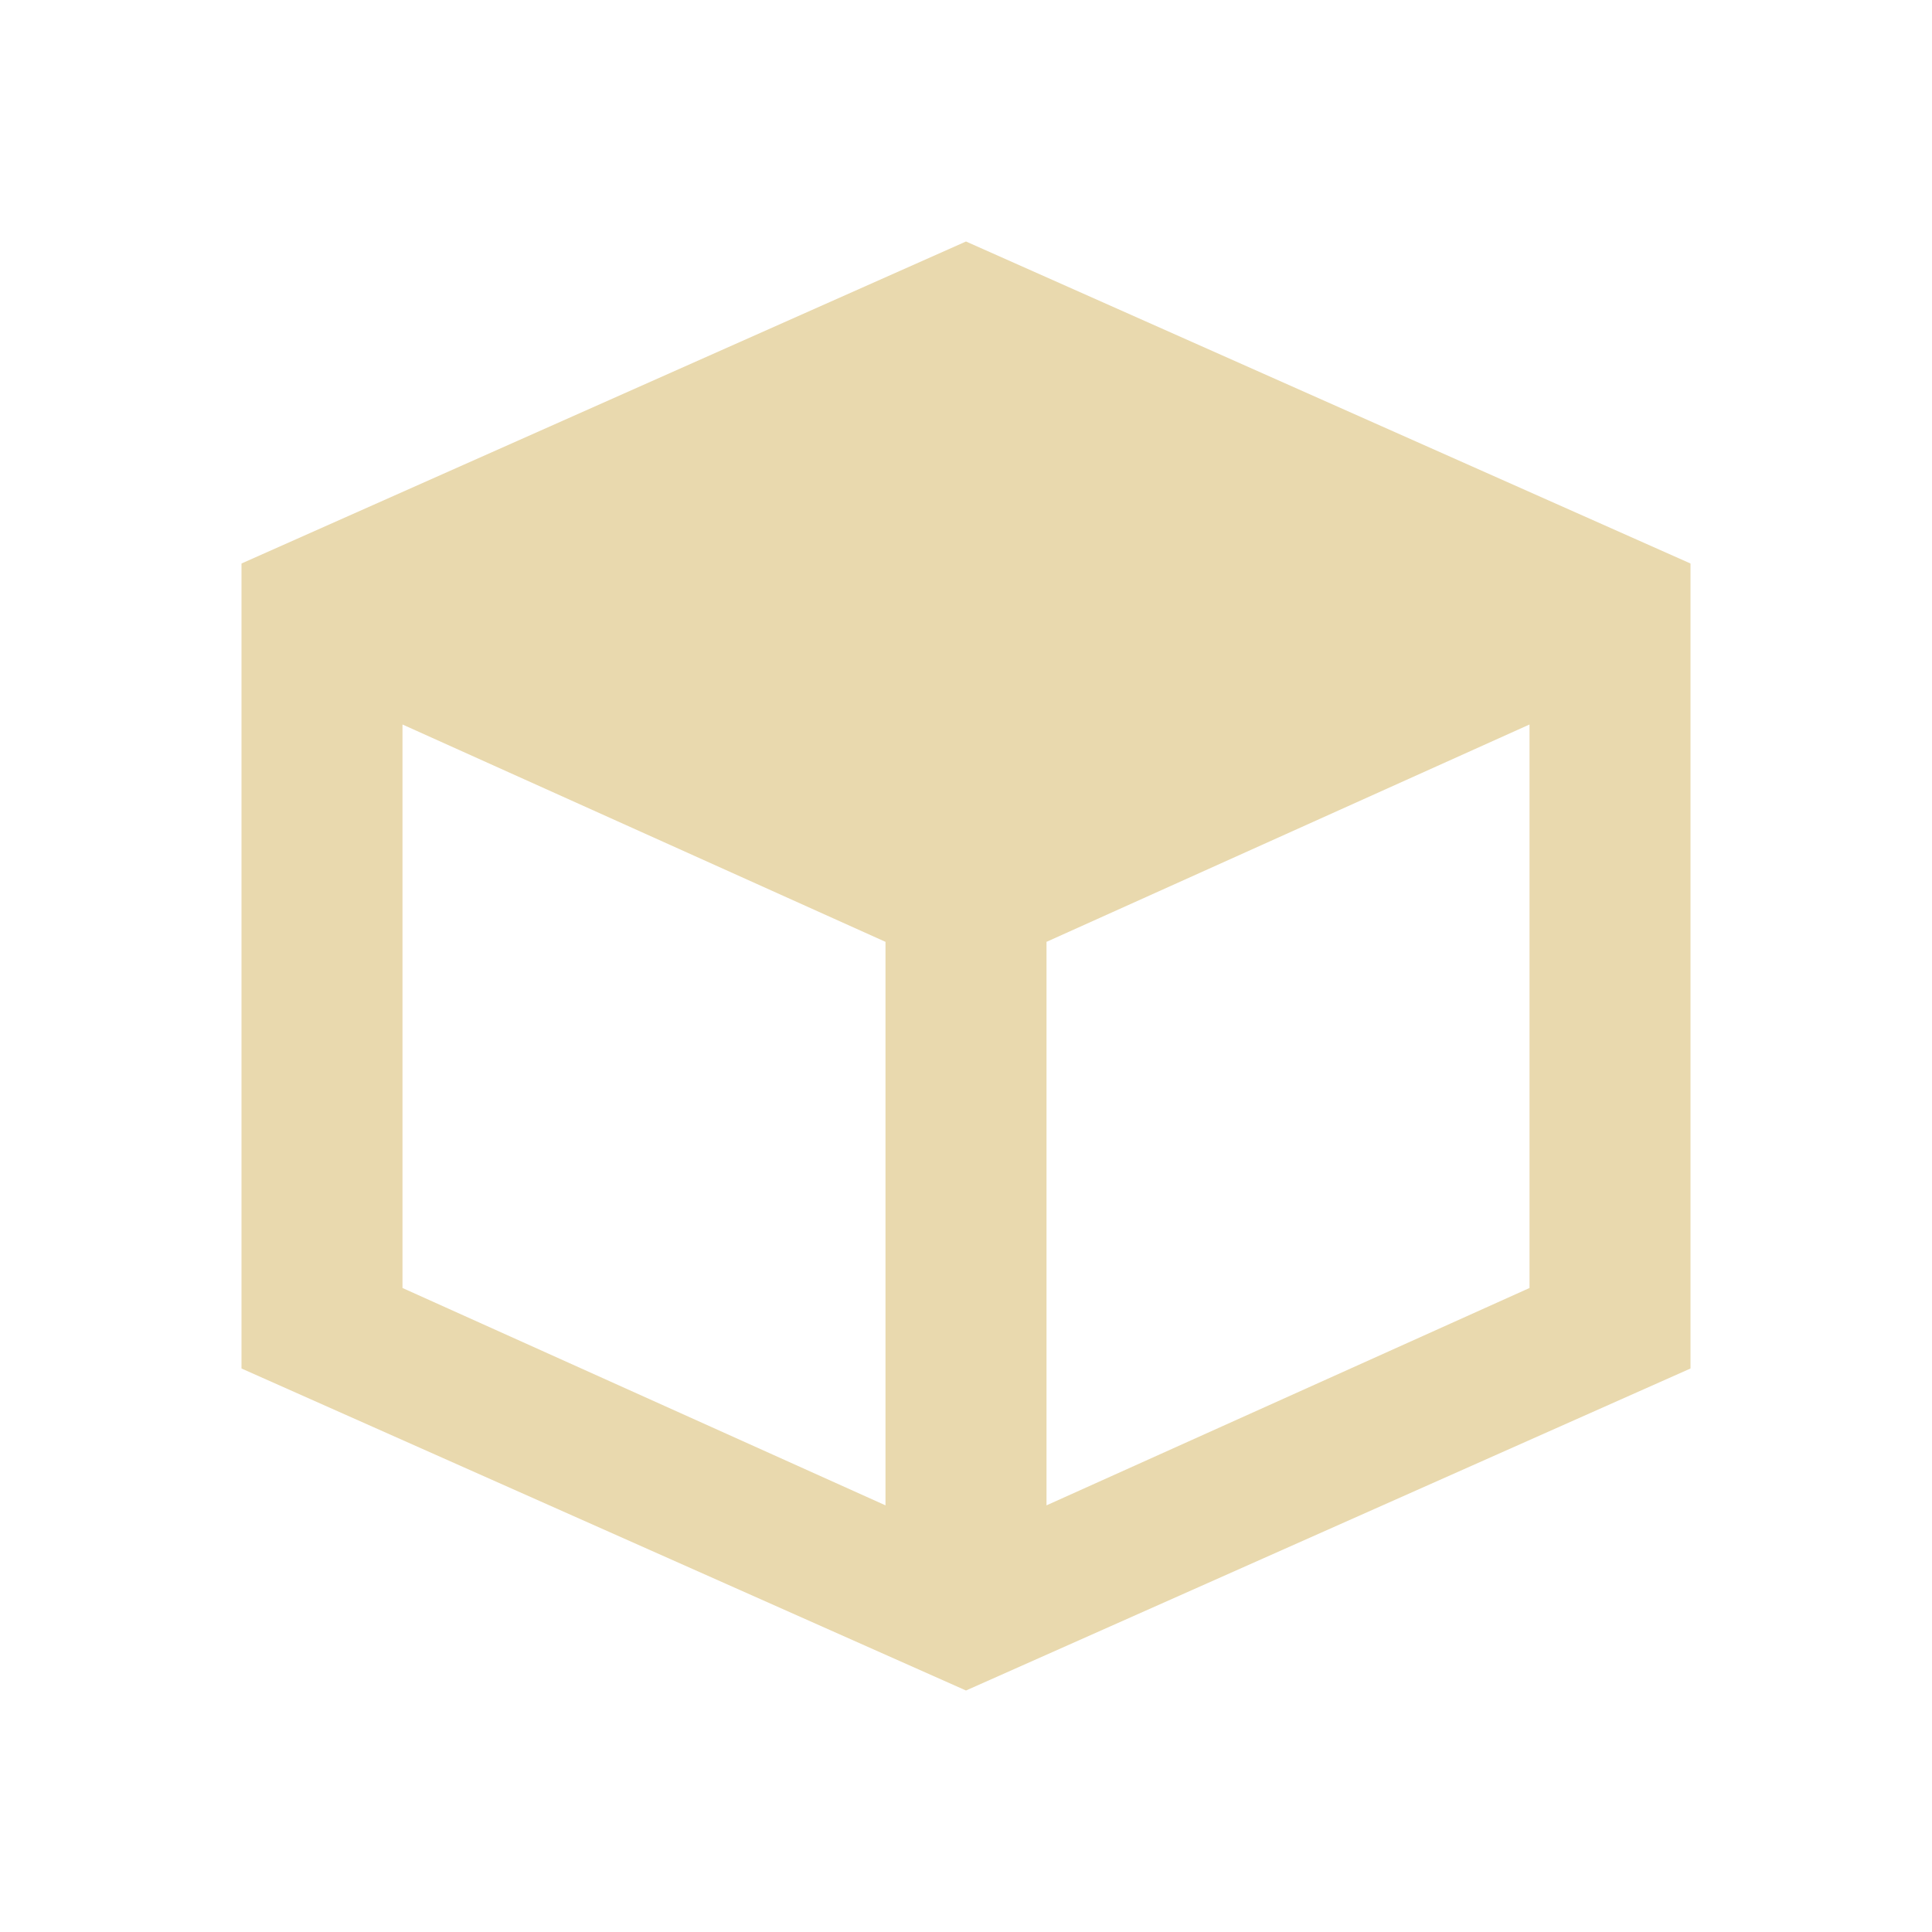
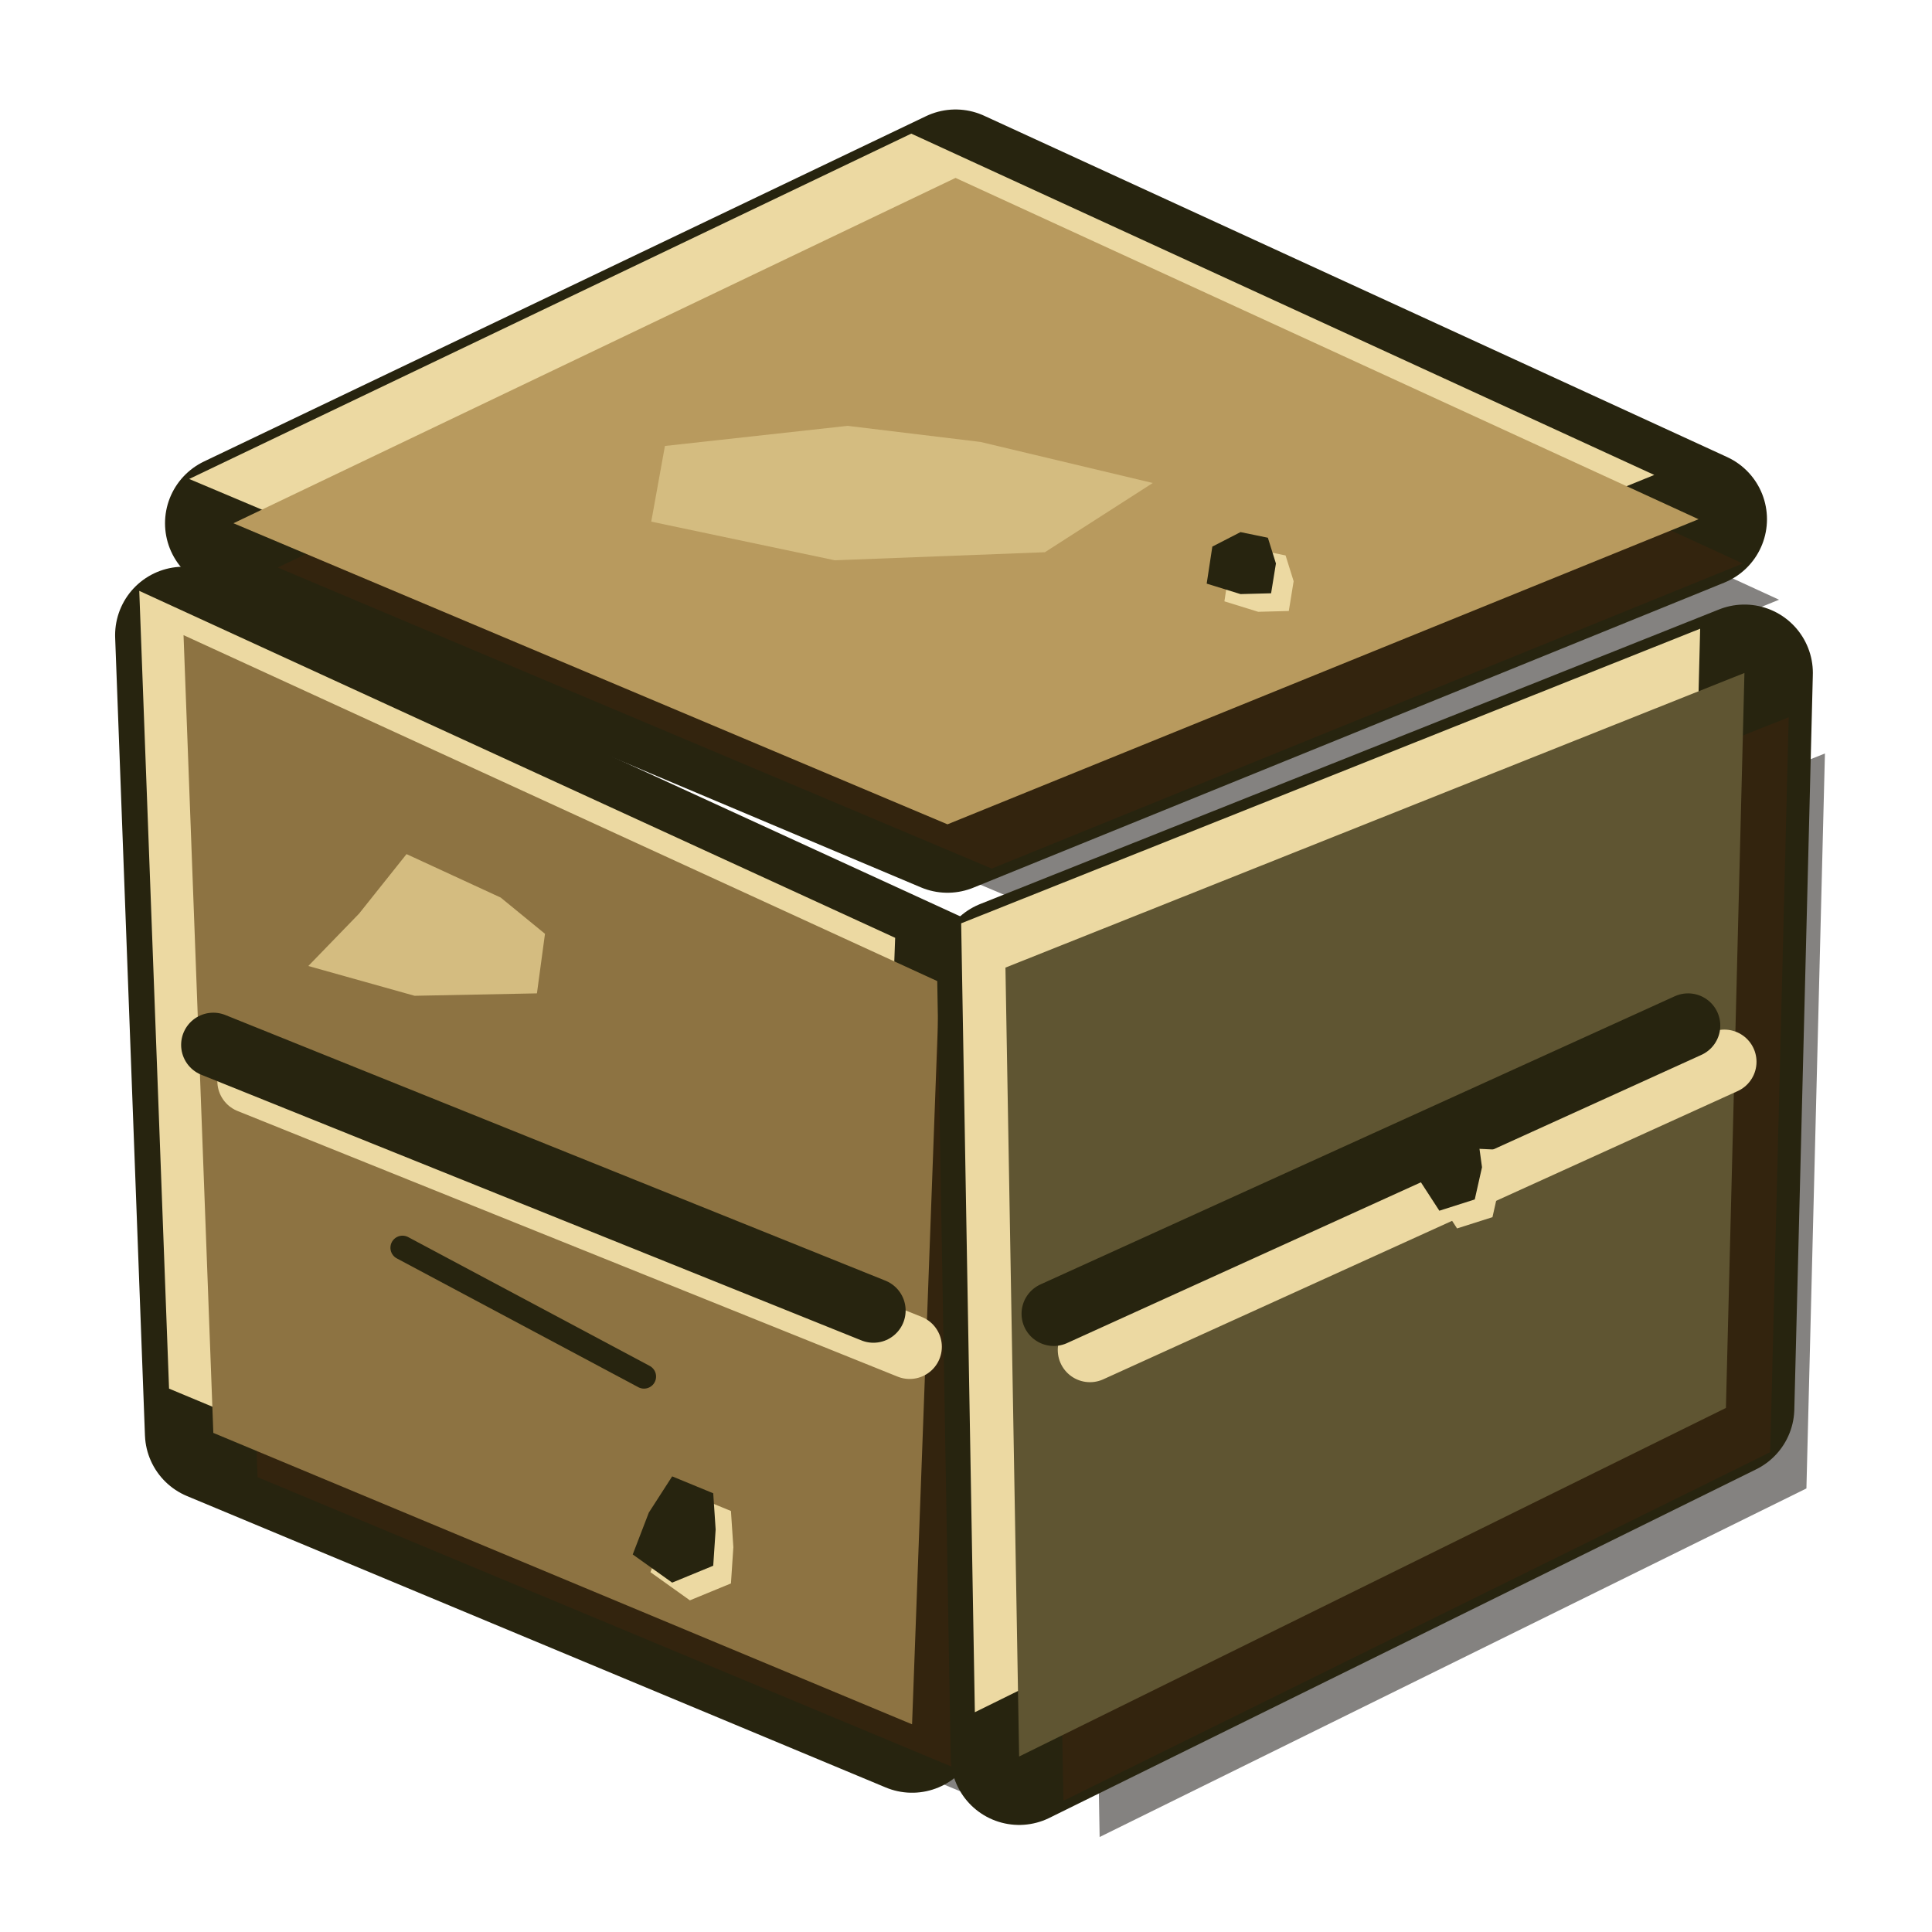
- <svg xmlns="http://www.w3.org/2000/svg" width="48" height="48" viewBox="0 0 24 24" fill="#e9d9ae">
-   <path fill-rule="evenodd" d="M3 7l9-4 9 4v10l-9 4-9-4zM5 9v7l6 2.700v-7zM13 11.700v7l6-2.700V9z" />
+ <svg xmlns="http://www.w3.org/2000/svg" width="48" height="48" viewBox="0 0 24 24">
+   <g transform="translate(1 1)" opacity="0.5">
+     <path fill="#0a0502" d="M2.28 7.89L11.67 12.20L11.33 21.42L2.65 17.80z" />
+     <path fill="#0a0502" d="M21.67 8.36L12.49 12.02L12.66 21.82L21.44 17.49z" />
+     <path fill="#0a0502" d="M11.87 2.21L21.10 6.45L11.77 10.24L2.90 6.50z" />
+   </g>
+   <path fill="none" stroke="#27240f" stroke-width="1.7" stroke-linecap="round" stroke-linejoin="round" d="M2.28 7.89L11.67 12.20L11.33 21.42L2.65 17.80z" />
+   <g transform="translate(0.55 0.55)">
+     <path fill="#33240e" d="M2.28 7.89L11.67 12.20L11.33 21.42L2.65 17.80z" />
+   </g>
+   <g transform="translate(-0.55 -0.55)">
+     <path fill="#ecd9a2" d="M2.28 7.89L11.67 12.20L11.33 21.42L2.65 17.80z" />
+   </g>
+   <path fill="#8d7342" d="M2.28 7.89L11.67 12.20L11.33 21.42L2.65 17.80z" />
+   <path fill="none" stroke="#27240f" stroke-width="1.7" stroke-linecap="round" stroke-linejoin="round" d="M21.67 8.36L12.49 12.02L12.66 21.82L21.44 17.49z" />
+   <g transform="translate(0.55 0.55)">
+     <path fill="#33240e" d="M21.67 8.36L12.49 12.02L12.66 21.82L21.44 17.49z" />
+   </g>
+   <g transform="translate(-0.55 -0.55)">
+     <path fill="#ecd9a2" d="M21.67 8.36L12.49 12.02L12.66 21.82L21.44 17.49z" />
+   </g>
+   <path fill="#5f5532" d="M21.67 8.36L12.49 12.02L12.66 21.82L21.44 17.49z" />
+   <path fill="none" stroke="#27240f" stroke-width="1.7" stroke-linecap="round" stroke-linejoin="round" d="M11.87 2.21L21.10 6.45L11.77 10.24L2.90 6.50z" />
+   <g transform="translate(0.55 0.55)">
+     <path fill="#33240e" d="M11.87 2.21L21.10 6.45L11.77 10.24L2.90 6.50z" />
+   </g>
+   <g transform="translate(-0.55 -0.55)">
+     <path fill="#ecd9a2" d="M11.87 2.21L21.10 6.45L11.77 10.24L2.90 6.50z" />
+   </g>
+   <path fill="#b89a5e" d="M11.87 2.21L21.10 6.45L11.77 10.24L2.90 6.50z" />
+   <path fill="#d4bc80" d="M14.32 6.00L12.98 6.86L10.37 6.96L8.09 6.48L8.26 5.54L10.53 5.29L12.18 5.49z" />
+   <path fill="#d4bc80" d="M6.77 11.60L6.67 12.34L5.15 12.37L3.83 12.00L4.46 11.35L5.05 10.61L6.22 11.15z" />
+   <g transform="translate(0.45 0.45)">
+     <path fill="none" stroke="#ecd9a2" stroke-width="0.8" stroke-linecap="round" stroke-linejoin="round" d="M2.65 12.98L10.85 16.28M20.97 12.74L13.09 16.32" />
+   </g>
+   <path fill="none" stroke="#27240f" stroke-width="0.8" stroke-linecap="round" stroke-linejoin="round" d="M2.65 12.98L10.85 16.28M20.97 12.74L13.09 16.32" />
+   <g transform="translate(0.22 0.22)">
+     <path fill="#ecd9a2" d="M15.85 7.00L15.79 7.37L15.41 7.38L14.99 7.25L15.06 6.79L15.41 6.61L15.75 6.68z" />
+   </g>
+   <path fill="#27240f" d="M15.85 7.00L15.79 7.37L15.41 7.38L14.99 7.25L15.06 6.79L15.41 6.61L15.75 6.68z" />
+   <g transform="translate(0.22 0.22)">
+     <path fill="#ecd9a2" d="M8.89 19.00L8.86 19.45L8.35 19.66L7.86 19.31L8.06 18.79L8.35 18.34L8.86 18.55z" />
+   </g>
+   <path fill="#27240f" d="M8.89 19.00L8.86 19.45L8.35 19.66L7.86 19.31L8.06 18.79L8.35 18.34L8.86 18.55z" />
+   <g transform="translate(0.22 0.22)">
+     <path fill="#ecd9a2" d="M18.41 14.50L18.32 14.90L17.88 15.04L17.64 14.67L17.56 14.29L17.89 14.04L18.35 14.06z" />
+   </g>
+   <path fill="#27240f" d="M18.41 14.50L18.32 14.90L17.88 15.04L17.64 14.67L17.56 14.29L17.89 14.04L18.35 14.06z" />
+   <path fill="none" stroke="#27240f" stroke-width="0.3" stroke-linecap="round" stroke-linejoin="round" d="M5 15.500l3 1.600" />
</svg>
